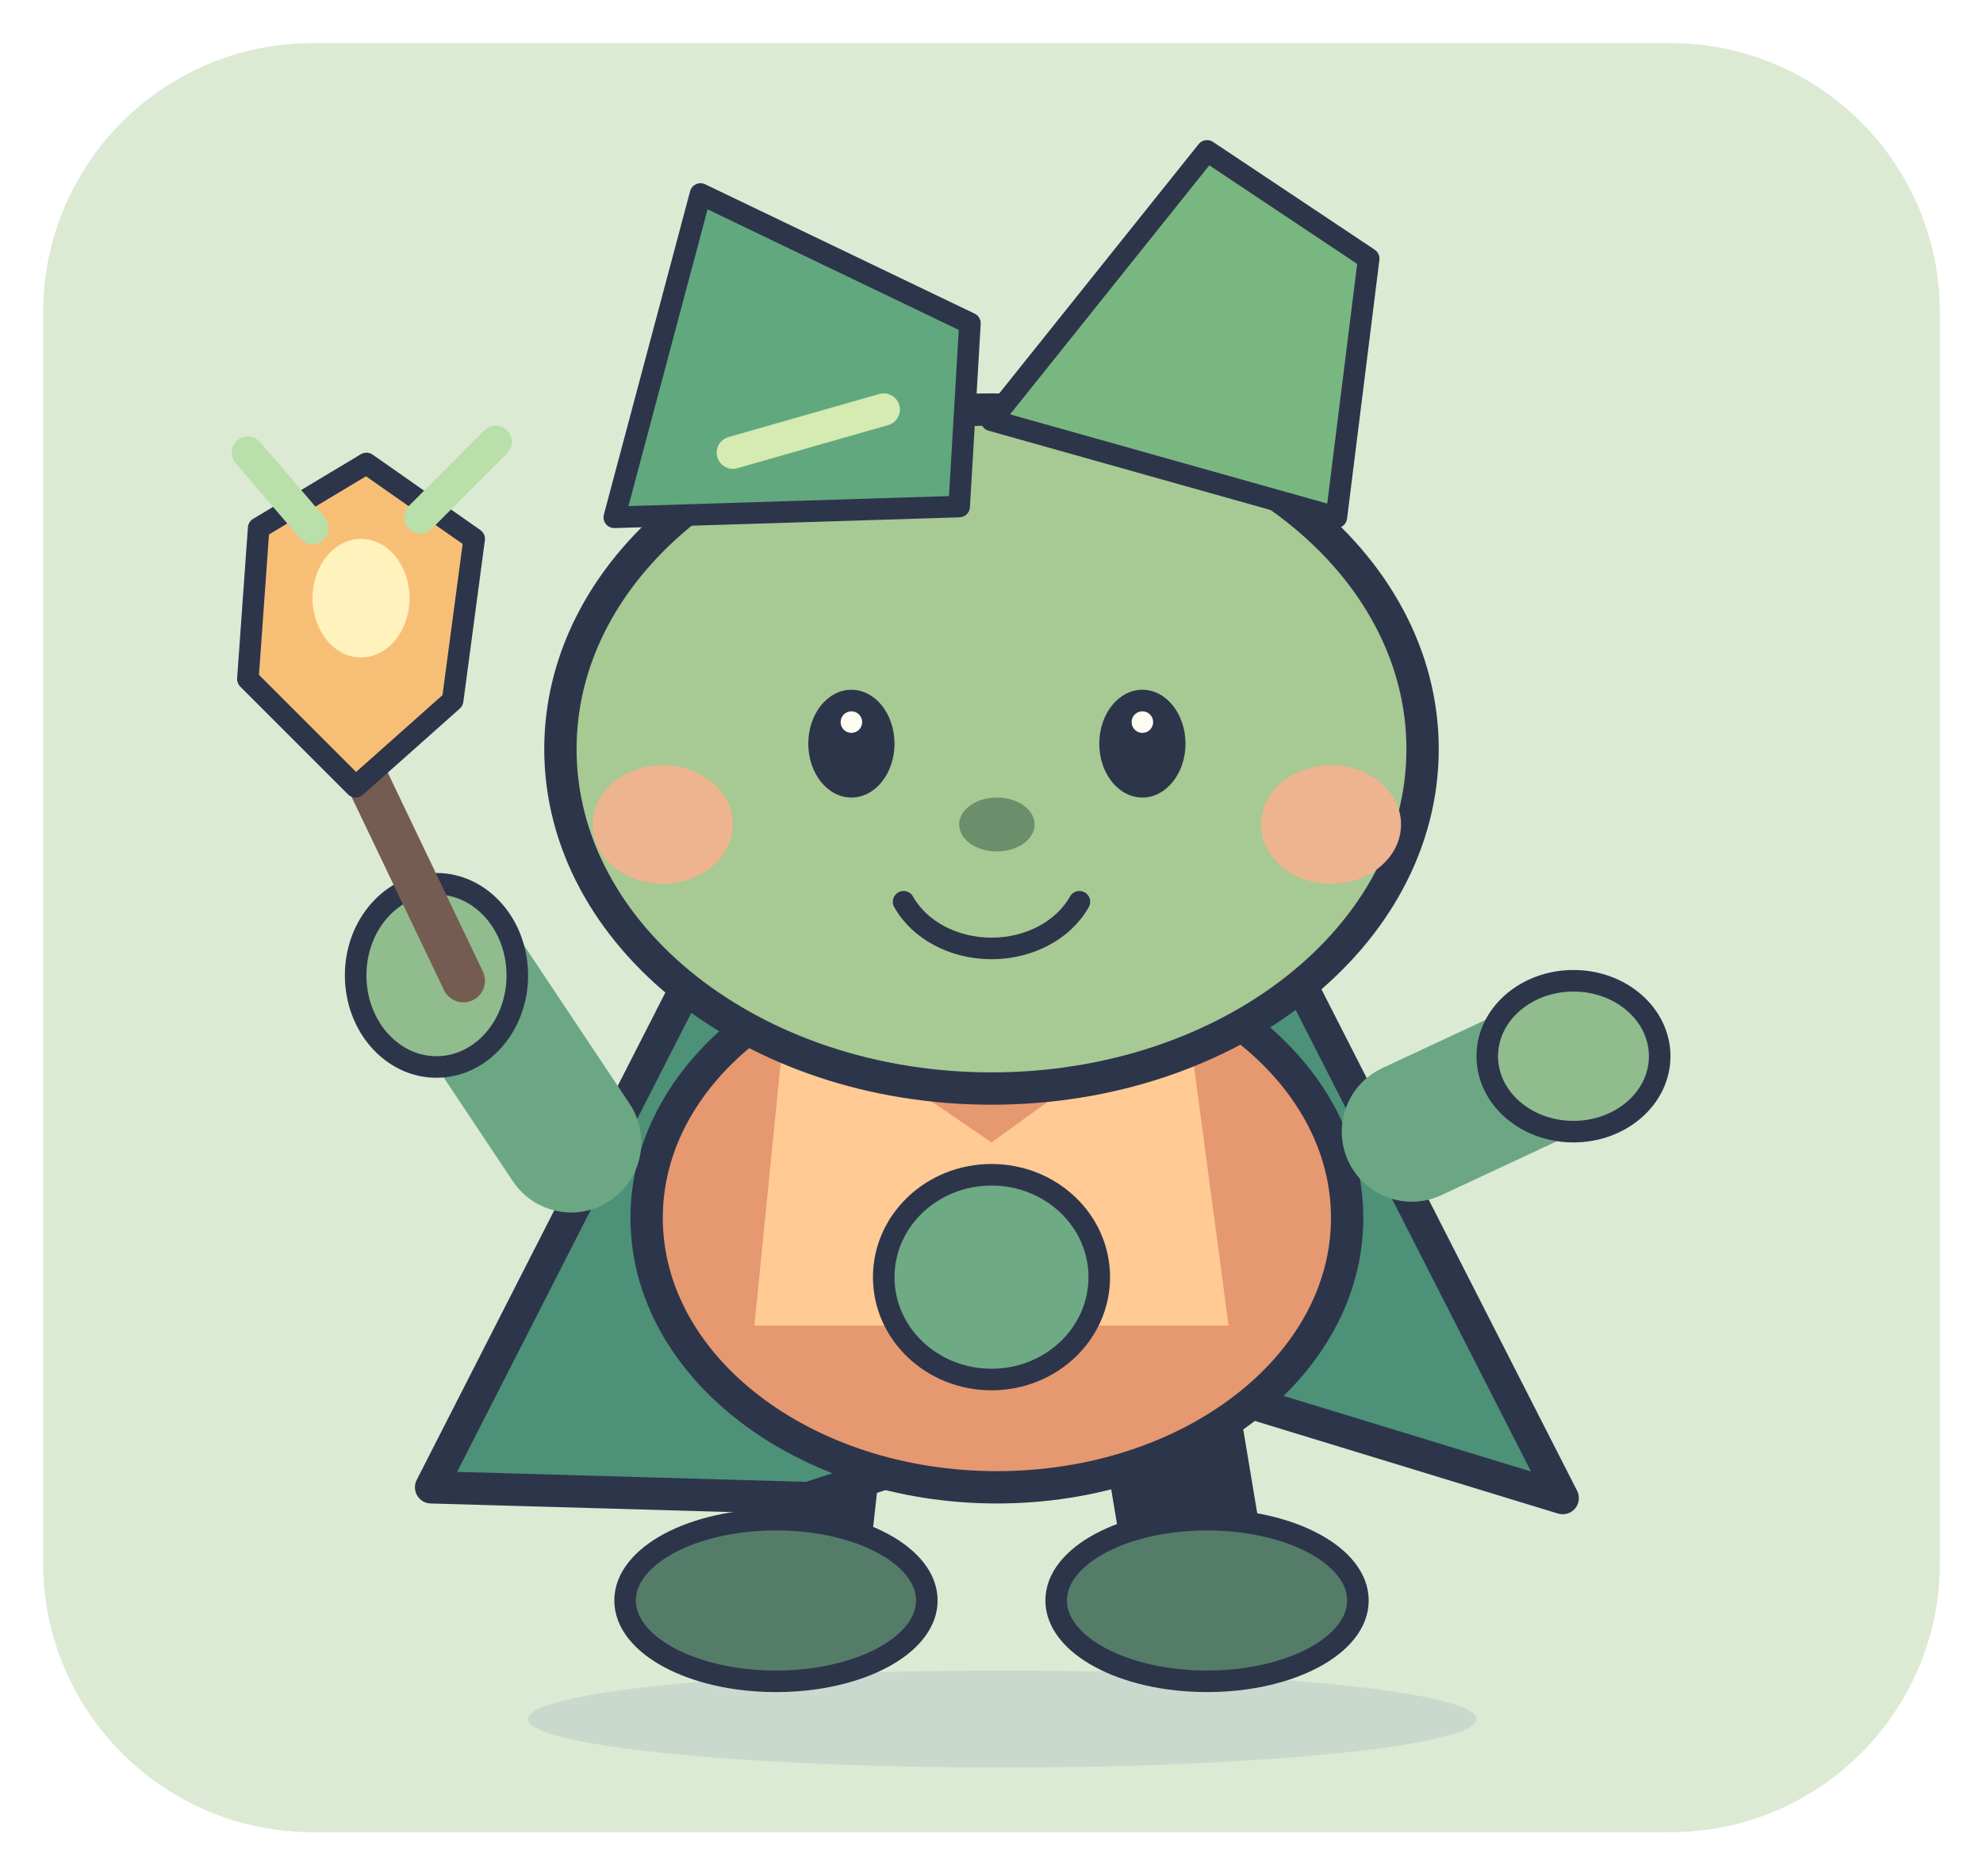
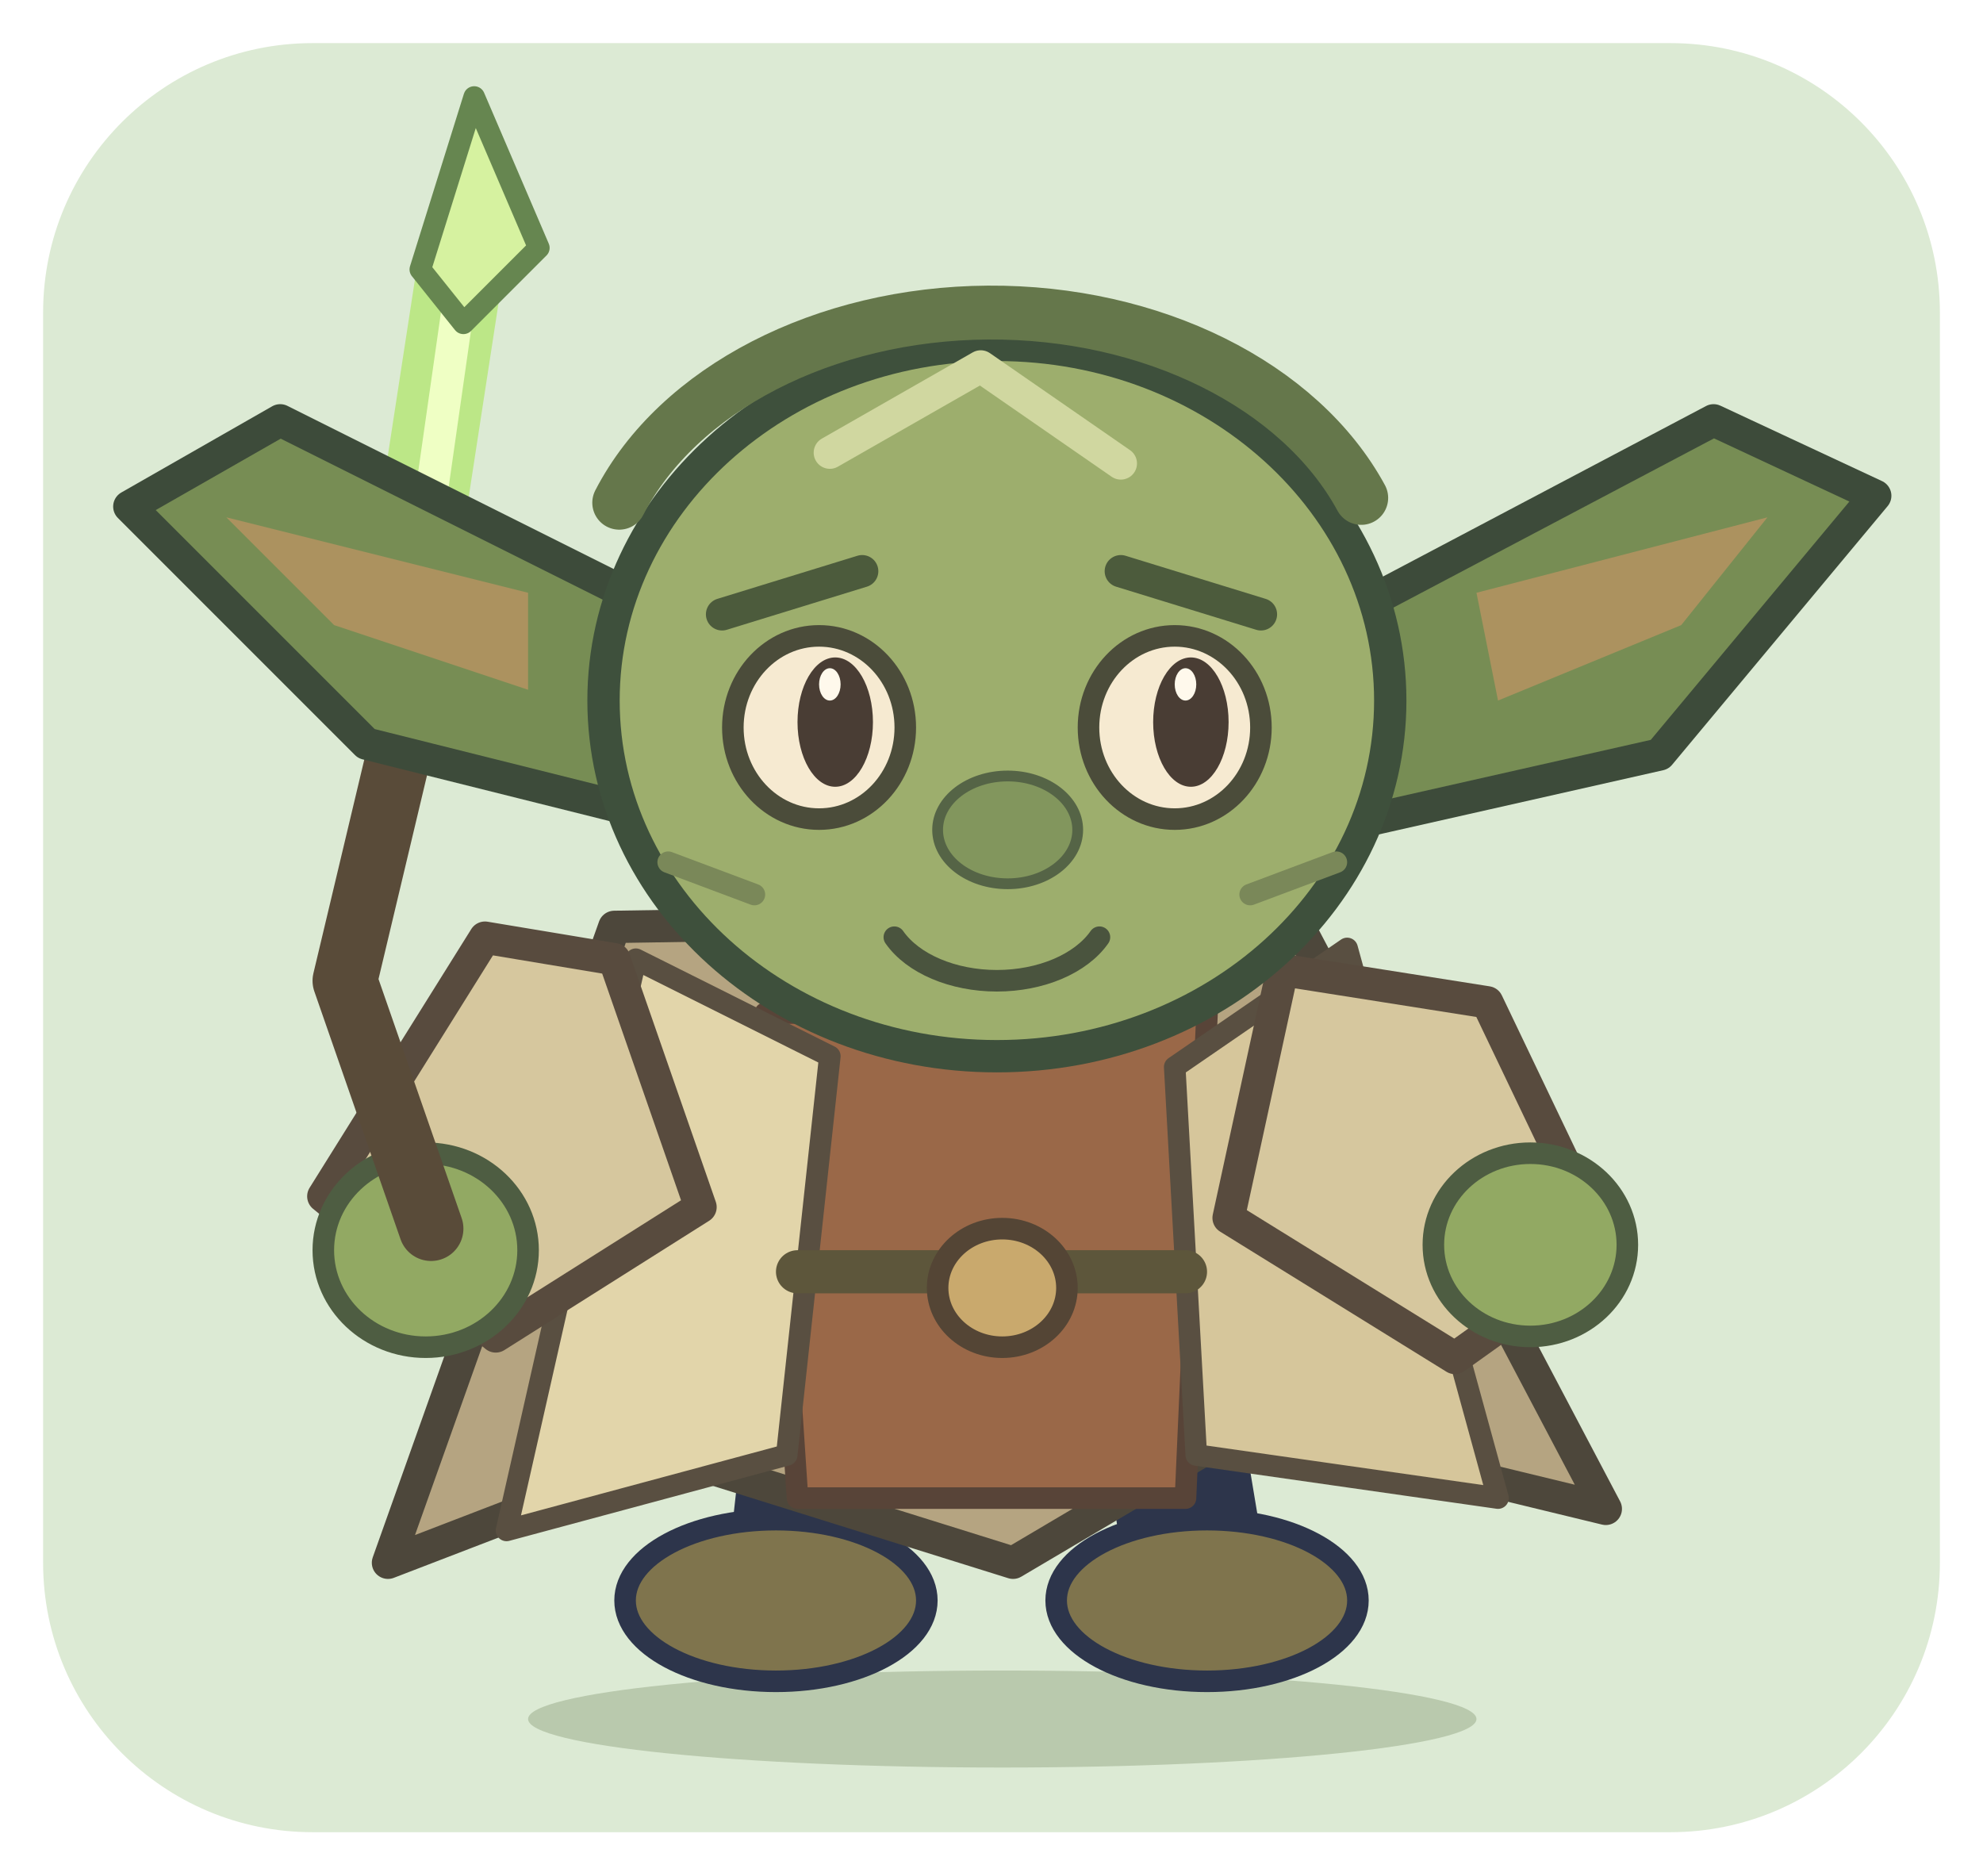
<svg xmlns="http://www.w3.org/2000/svg" viewBox="0 0 184 174">
  <rect x="4" y="4" width="176" height="166" rx="25" fill="#dcead4" />
-   <ellipse cx="93.0" cy="159.5" rx="44.0" ry="4.5" fill="#cad9cd" stroke="none" stroke-width="1" />
+   <ellipse cx="93.0" cy="159.5" rx="44.0" ry="4.5" fill="#b9c9ad" stroke="none" stroke-width="1" />
  <polyline points="76,128 74,146" fill="none" stroke="#2d354b" stroke-width="13" stroke-linecap="round" stroke-linejoin="round" />
  <polyline points="108,128 111,146" fill="none" stroke="#2d354b" stroke-width="13" stroke-linecap="round" stroke-linejoin="round" />
-   <ellipse cx="72.0" cy="148.5" rx="14.0" ry="7.5" fill="#557c69" stroke="#2d354b" stroke-width="2" />
-   <ellipse cx="112.0" cy="148.5" rx="14.0" ry="7.5" fill="#557c69" stroke="#2d354b" stroke-width="2" />
-   <polygon points="65,89 119,88 145,139 109,128 75,139 40,138" fill="#4c9178" stroke="#2d354b" stroke-width="3" stroke-linejoin="round" />
-   <polyline points="93,109 93,137" fill="none" stroke="#bce0a6" stroke-width="2" stroke-linecap="round" stroke-linejoin="round" />
-   <ellipse cx="92.5" cy="113.0" rx="32.5" ry="25.0" fill="#e69870" stroke="#2d354b" stroke-width="3" />
-   <polygon points="73,93 92,106 110,93 114,123 70,123" fill="#ffca93" stroke="none" stroke-width="1" stroke-linejoin="round" />
-   <ellipse cx="92.0" cy="118.5" rx="10.0" ry="9.5" fill="#6eaa84" stroke="#2d354b" stroke-width="2" />
-   <polyline points="53,106 41,88" fill="none" stroke="#6ba783" stroke-width="13" stroke-linecap="round" stroke-linejoin="round" />
-   <polyline points="131,105 146,98" fill="none" stroke="#6ba783" stroke-width="13" stroke-linecap="round" stroke-linejoin="round" />
-   <ellipse cx="40.5" cy="90.5" rx="7.5" ry="8.5" fill="#91bc8d" stroke="#2d354b" stroke-width="2" />
-   <ellipse cx="146.0" cy="98.0" rx="8.0" ry="7.0" fill="#91bc8d" stroke="#2d354b" stroke-width="2" />
-   <polyline points="43,91 32,68 36,58" fill="none" stroke="#755c52" stroke-width="4" stroke-linecap="round" stroke-linejoin="round" />
-   <polygon points="24,49 34,43 44,50 42,65 33,73 23,63" fill="#f7bf76" stroke="#2d354b" stroke-width="2" stroke-linejoin="round" />
-   <ellipse cx="33.5" cy="55.5" rx="4.5" ry="5.5" fill="#fff2bc" stroke="none" stroke-width="1" />
-   <polyline points="29,49 23,42" fill="none" stroke="#b9dfaa" stroke-width="3" stroke-linecap="round" stroke-linejoin="round" />
-   <polyline points="39,48 46,41" fill="none" stroke="#b9dfaa" stroke-width="3" stroke-linecap="round" stroke-linejoin="round" />
-   <ellipse cx="92.0" cy="69.5" rx="40.0" ry="31.5" fill="#a7c993" stroke="#2d354b" stroke-width="3" />
-   <polygon points="57,48 65,18 90,30 89,47" fill="#62a87e" stroke="#2d354b" stroke-width="2" stroke-linejoin="round" />
-   <polygon points="92,39 112,14 127,24 124,48" fill="#79b780" stroke="#2d354b" stroke-width="2" stroke-linejoin="round" />
-   <polyline points="68,42 82,38" fill="none" stroke="#d5ebb1" stroke-width="3" stroke-linecap="round" stroke-linejoin="round" />
-   <ellipse cx="61.5" cy="76.5" rx="6.5" ry="5.5" fill="#eeb48f" stroke="none" stroke-width="1" />
-   <ellipse cx="123.5" cy="76.5" rx="6.5" ry="5.5" fill="#eeb48f" stroke="none" stroke-width="1" />
-   <ellipse cx="79.0" cy="69.0" rx="4.0" ry="5.0" fill="#2d354b" stroke="none" stroke-width="1" />
-   <ellipse cx="79.0" cy="67.0" rx="1.0" ry="1.0" fill="#fffdf2" stroke="none" stroke-width="1" />
-   <ellipse cx="106.0" cy="69.0" rx="4.0" ry="5.0" fill="#2d354b" stroke="none" stroke-width="1" />
-   <ellipse cx="106.0" cy="67.0" rx="1.0" ry="1.0" fill="#fffdf2" stroke="none" stroke-width="1" />
-   <ellipse cx="92.5" cy="76.5" rx="3.5" ry="2.5" fill="#6b8f6b" stroke="none" stroke-width="1" />
-   <path d="M 83.843 83.67 A 9.0 7.5 0 0 0 100.157 83.67" fill="none" stroke="#2d354b" stroke-width="2" stroke-linecap="round" />
+   <ellipse cx="72.0" cy="148.5" rx="14.0" ry="7.5" fill="#7f744d" stroke="#2d354b" stroke-width="2" />
+   <ellipse cx="112.0" cy="148.5" rx="14.0" ry="7.5" fill="#7f744d" stroke="#2d354b" stroke-width="2" />
+   <polygon points="57,86 120,85 149,140 116,132 94,145 62,135 36,145" fill="#b5a481" stroke="#4d473b" stroke-width="3" stroke-linejoin="round" />
+   <polygon points="71,94 112,94 110,139 74,139" fill="#9a6848" stroke="#584438" stroke-width="2" stroke-linejoin="round" />
+   <polygon points="59,89 77,98 73,135 47,142" fill="#e2d5aa" stroke="#594f41" stroke-width="2" stroke-linejoin="round" />
+   <polygon points="125,88 109,99 111,135 139,139" fill="#d6c69b" stroke="#594f41" stroke-width="2" stroke-linejoin="round" />
+   <polyline points="74,118 110,118" fill="none" stroke="#5d563b" stroke-width="4" stroke-linecap="round" stroke-linejoin="round" />
+   <ellipse cx="93.0" cy="119.5" rx="6.0" ry="5.5" fill="#c9a96d" stroke="#544535" stroke-width="2" />
+   <polygon points="57,89 45,87 30,111 46,124 65,112" fill="#d6c79e" stroke="#584b3e" stroke-width="3" stroke-linejoin="round" />
+   <polygon points="119,90 138,93 149,116 135,126 114,113" fill="#d6c79e" stroke="#584b3e" stroke-width="3" stroke-linejoin="round" />
+   <ellipse cx="39.5" cy="116.0" rx="9.5" ry="9.0" fill="#92a963" stroke="#4e5d42" stroke-width="2" />
+   <ellipse cx="142.0" cy="115.5" rx="9.0" ry="8.5" fill="#92a963" stroke="#4e5d42" stroke-width="2" />
+   <polyline points="40,114 32,91 37,70 39,49" fill="none" stroke="#594b39" stroke-width="6" stroke-linecap="round" stroke-linejoin="round" />
+   <polyline points="39,49 43,23" fill="none" stroke="#bce787" stroke-width="8" stroke-linecap="round" stroke-linejoin="round" />
+   <polyline points="40,46 43,25" fill="none" stroke="#efffc4" stroke-width="3" stroke-linecap="round" stroke-linejoin="round" />
+   <polygon points="39,25 44,9 50,23 43,30" fill="#d6f2a0" stroke="#668650" stroke-width="2" stroke-linejoin="round" />
+   <polygon points="36,60 25,55 34,48" fill="#77ab62" stroke="#506846" stroke-width="2" stroke-linejoin="round" />
+   <polygon points="62,57 26,39 12,47 34,69 62,76" fill="#778d54" stroke="#3d4b3a" stroke-width="3" stroke-linejoin="round" />
+   <polygon points="123,58 159,39 174,46 154,70 123,77" fill="#778d54" stroke="#3d4b3a" stroke-width="3" stroke-linejoin="round" />
+   <polygon points="21,48 49,55 49,64 31,58" fill="#ac925f" stroke="none" stroke-width="1" stroke-linejoin="round" />
+   <polygon points="164,48 137,55 139,65 156,58" fill="#ac925f" stroke="none" stroke-width="1" stroke-linejoin="round" />
+   <ellipse cx="92.5" cy="65.0" rx="36.5" ry="33.0" fill="#9dae6d" stroke="#3e503c" stroke-width="3" />
+   <path d="M 126.306 46.198 A 37.0 27.5 0 0 0 57.458 46.645" fill="none" stroke="#65774b" stroke-width="5" stroke-linecap="round" />
+   <polyline points="77,42 91,34 104,43" fill="none" stroke="#d0d7a0" stroke-width="3" stroke-linecap="round" stroke-linejoin="round" />
+   <polyline points="67,57 80,53" fill="none" stroke="#4c5b3c" stroke-width="3" stroke-linecap="round" stroke-linejoin="round" />
+   <polyline points="104,53 117,57" fill="none" stroke="#4c5b3c" stroke-width="3" stroke-linecap="round" stroke-linejoin="round" />
+   <ellipse cx="76.0" cy="67.5" rx="8.0" ry="8.5" fill="#f6ead1" stroke="#4b4c3a" stroke-width="2" />
+   <ellipse cx="77.5" cy="67.0" rx="3.5" ry="6.0" fill="#493d34" stroke="none" stroke-width="1" />
+   <ellipse cx="77.0" cy="63.5" rx="1.0" ry="1.5" fill="#fff9ec" stroke="none" stroke-width="1" />
+   <ellipse cx="109.0" cy="67.5" rx="8.0" ry="8.5" fill="#f6ead1" stroke="#4b4c3a" stroke-width="2" />
+   <ellipse cx="110.5" cy="67.0" rx="3.5" ry="6.0" fill="#493d34" stroke="none" stroke-width="1" />
+   <ellipse cx="110.0" cy="63.5" rx="1.0" ry="1.5" fill="#fff9ec" stroke="none" stroke-width="1" />
+   <ellipse cx="93.5" cy="77.0" rx="6.5" ry="5.0" fill="#82965d" stroke="#556446" stroke-width="1" />
+   <path d="M 82.984 86.958 A 10.5 7.0 0 0 0 102.016 86.958" fill="none" stroke="#4a543e" stroke-width="2" stroke-linecap="round" />
+   <polyline points="62,80 70,83" fill="none" stroke="#7a8859" stroke-width="2" stroke-linecap="round" stroke-linejoin="round" />
+   <polyline points="116,83 124,80" fill="none" stroke="#7a8859" stroke-width="2" stroke-linecap="round" stroke-linejoin="round" />
</svg>
